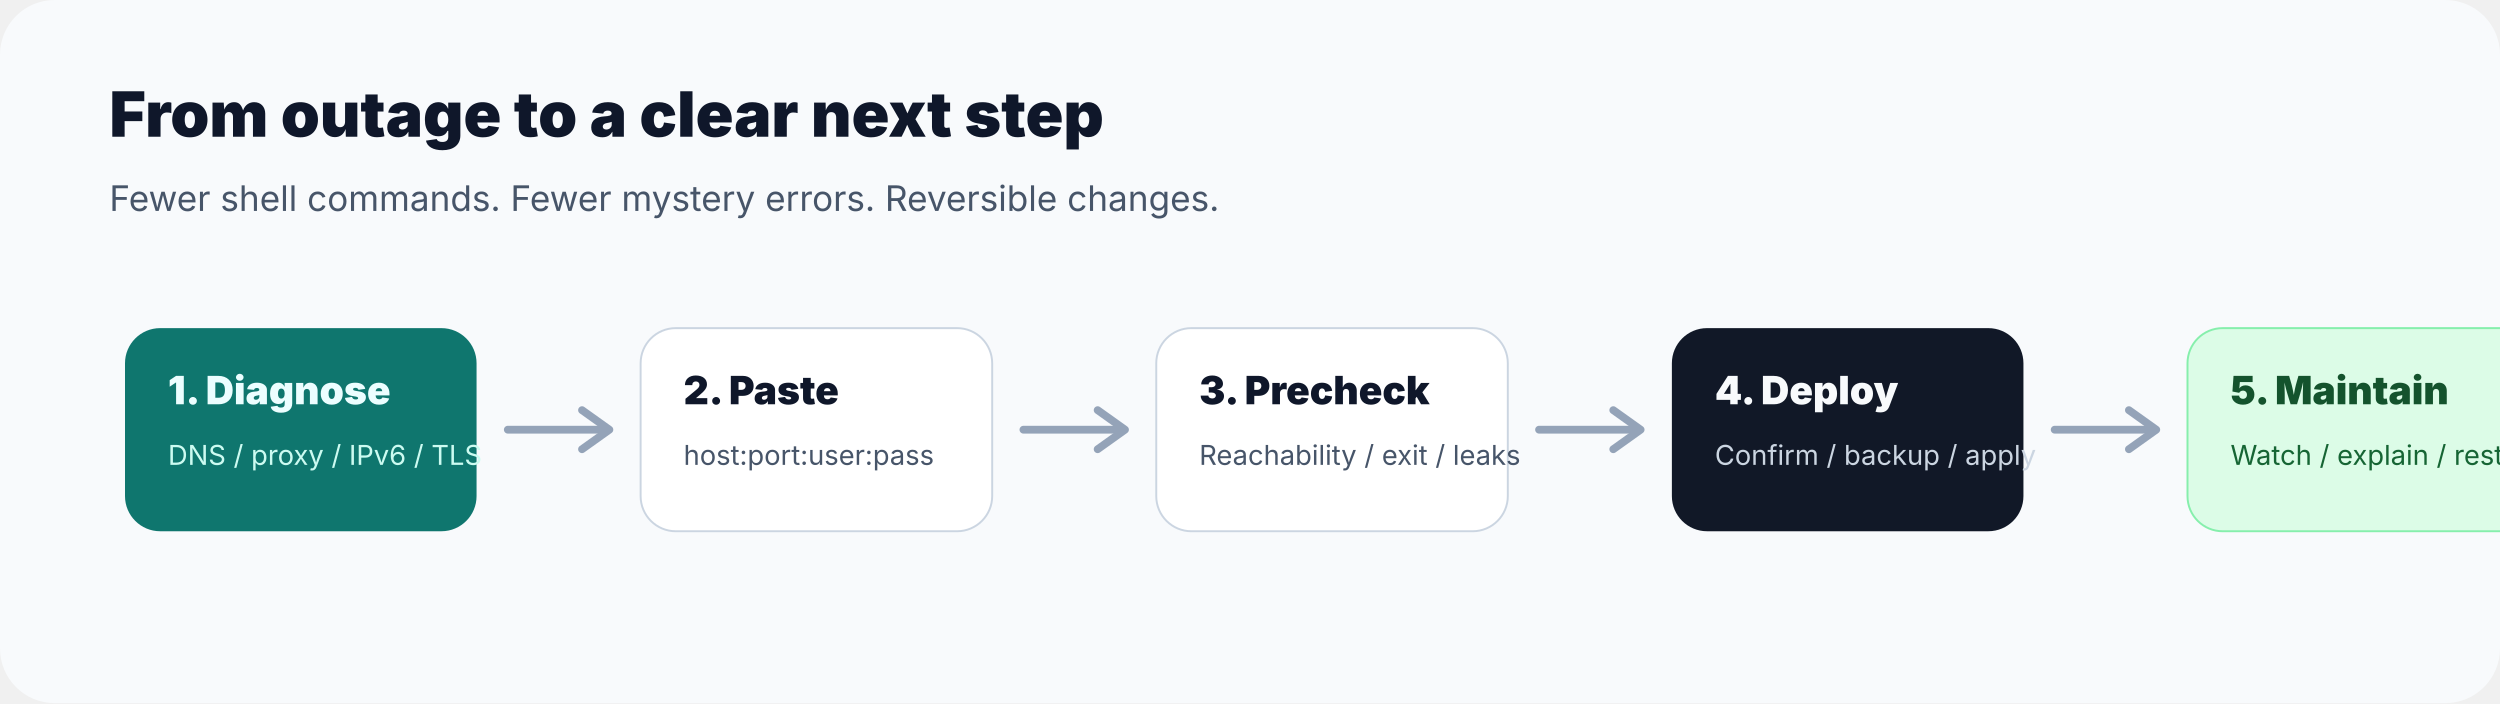
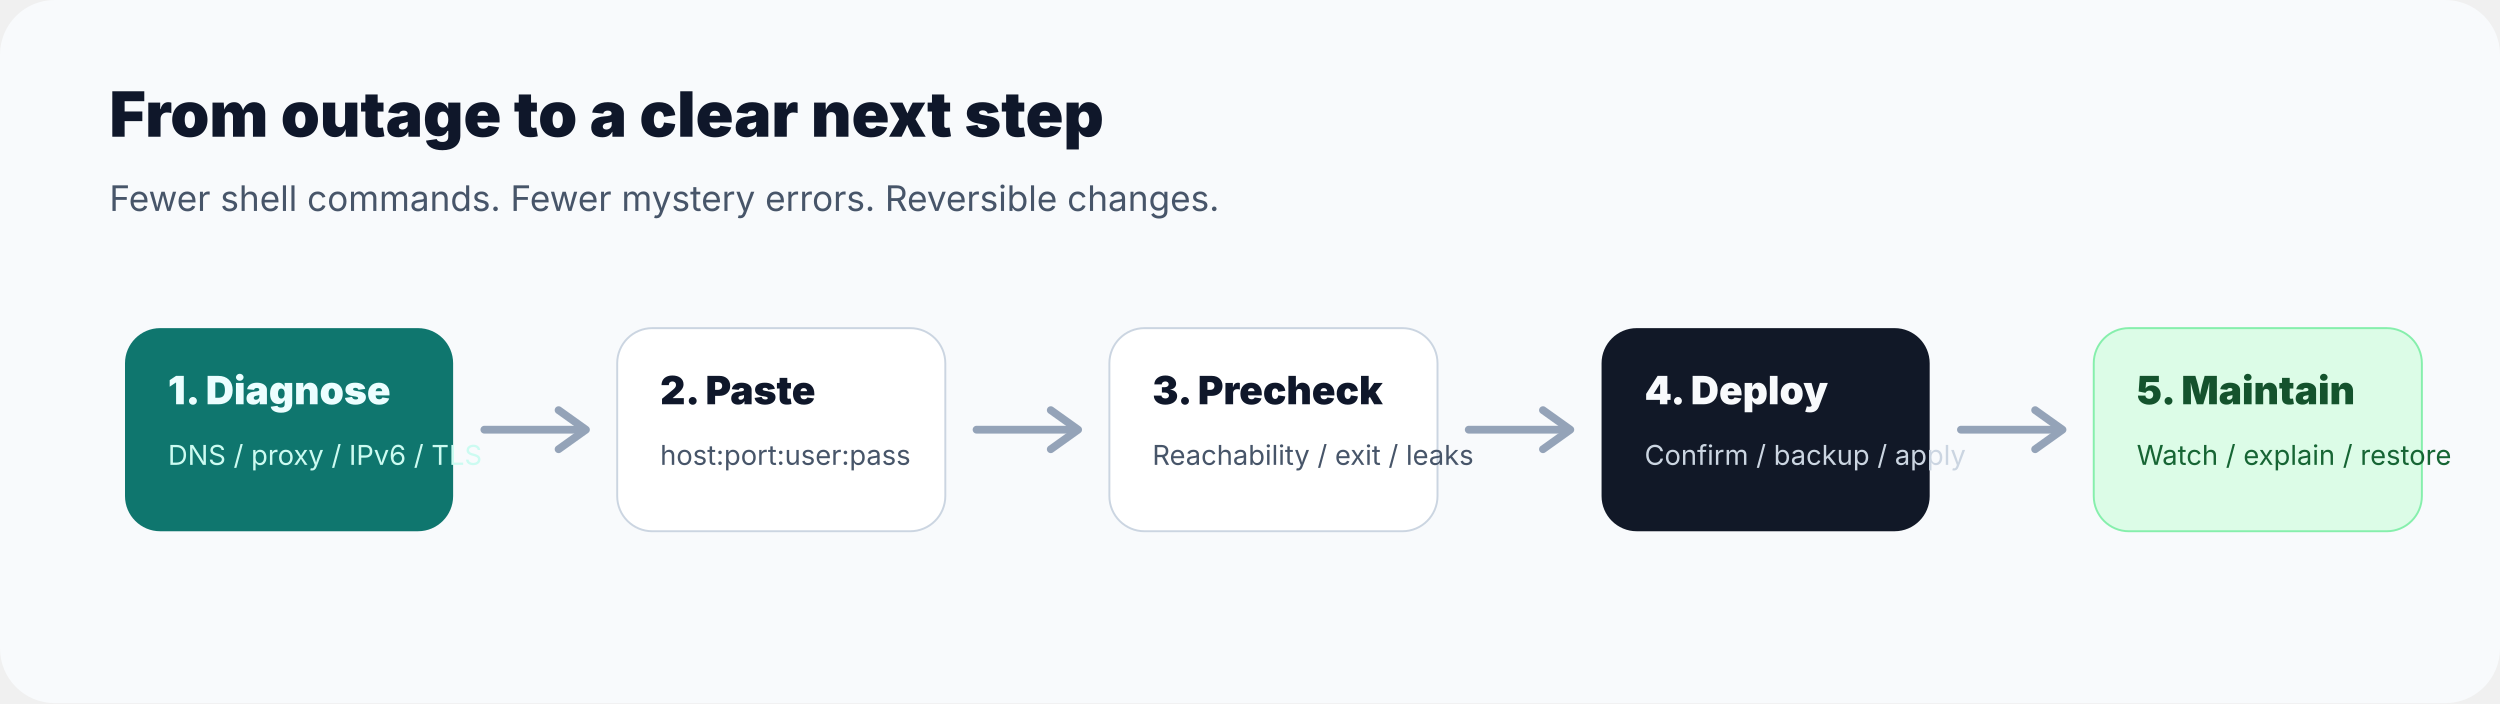
<svg xmlns="http://www.w3.org/2000/svg" width="1280" height="360" viewBox="0 0 1280 360" role="img" aria-labelledby="title desc">
  <rect width="1280" height="360" rx="28" fill="#f8fafc" />
  <g font-family="-apple-system,BlinkMacSystemFont,Segoe UI,sans-serif">
    <text x="56" y="70" fill="#0f172a" font-size="32" font-weight="850">From outage to a clear next step</text>
    <text x="56" y="108" fill="#475569" font-size="18">Fewer shell commands. Fewer mystery errors. Reversible changes.</text>
  </g>
  <g transform="translate(64 168)" font-family="-apple-system,BlinkMacSystemFont,Segoe UI,sans-serif">
    <g>
-       <rect width="180" height="104" rx="18" fill="#0f766e" />
+       <rect width="168" height="104" rx="18" fill="#0f766e" />
      <text x="22" y="39" fill="#ecfeff" font-size="20" font-weight="850">1. Diagnose</text>
      <text x="22" y="70" fill="#ccfbf1" font-size="14">DNS / proxy / IPv6 / TLS</text>
    </g>
-     <path d="M196 52 H244" stroke="#94a3b8" stroke-width="4" stroke-linecap="round" />
-     <path d="M234 42 L248 52 L234 62" fill="none" stroke="#94a3b8" stroke-width="4" stroke-linecap="round" stroke-linejoin="round" />
-     <g transform="translate(264)">
-       <rect width="180" height="104" rx="18" fill="#ffffff" stroke="#cbd5e1" />
+     <path d="M184 52 H232" stroke="#94a3b8" stroke-width="4" stroke-linecap="round" />
+     <path d="M222 42 L236 52 L222 62" fill="none" stroke="#94a3b8" stroke-width="4" stroke-linecap="round" stroke-linejoin="round" />
+     <g transform="translate(252)">
+       <rect width="168" height="104" rx="18" fill="#ffffff" stroke="#cbd5e1" />
      <text x="22" y="39" fill="#0f172a" font-size="20" font-weight="850">2. Paste</text>
      <text x="22" y="70" fill="#475569" font-size="14">host:port:user:pass</text>
    </g>
-     <path d="M460 52 H508" stroke="#94a3b8" stroke-width="4" stroke-linecap="round" />
-     <path d="M498 42 L512 52 L498 62" fill="none" stroke="#94a3b8" stroke-width="4" stroke-linecap="round" stroke-linejoin="round" />
-     <g transform="translate(528)">
-       <rect width="180" height="104" rx="18" fill="#ffffff" stroke="#cbd5e1" />
+     <path d="M436 52 H484" stroke="#94a3b8" stroke-width="4" stroke-linecap="round" />
+     <path d="M474 42 L488 52 L474 62" fill="none" stroke="#94a3b8" stroke-width="4" stroke-linecap="round" stroke-linejoin="round" />
+     <g transform="translate(504)">
+       <rect width="168" height="104" rx="18" fill="#ffffff" stroke="#cbd5e1" />
      <text x="22" y="39" fill="#0f172a" font-size="20" font-weight="850">3. Precheck</text>
      <text x="22" y="70" fill="#475569" font-size="14">Reachability / exit / leaks</text>
    </g>
-     <path d="M724 52 H772" stroke="#94a3b8" stroke-width="4" stroke-linecap="round" />
-     <path d="M762 42 L776 52 L762 62" fill="none" stroke="#94a3b8" stroke-width="4" stroke-linecap="round" stroke-linejoin="round" />
-     <g transform="translate(792)">
-       <rect width="180" height="104" rx="18" fill="#111827" />
+     <path d="M688 52 H736" stroke="#94a3b8" stroke-width="4" stroke-linecap="round" />
+     <path d="M726 42 L740 52 L726 62" fill="none" stroke="#94a3b8" stroke-width="4" stroke-linecap="round" stroke-linejoin="round" />
+     <g transform="translate(756)">
+       <rect width="168" height="104" rx="18" fill="#111827" />
      <text x="22" y="39" fill="#f8fafc" font-size="20" font-weight="850">4. Deploy</text>
      <text x="22" y="70" fill="#cbd5e1" font-size="14">Confirm / backup / apply</text>
    </g>
-     <path d="M988 52 H1036" stroke="#94a3b8" stroke-width="4" stroke-linecap="round" />
-     <path d="M1026 42 L1040 52 L1026 62" fill="none" stroke="#94a3b8" stroke-width="4" stroke-linecap="round" stroke-linejoin="round" />
-     <g transform="translate(1056)">
-       <rect width="180" height="104" rx="18" fill="#dcfce7" stroke="#86efac" />
+     <path d="M940 52 H988" stroke="#94a3b8" stroke-width="4" stroke-linecap="round" />
+     <path d="M978 42 L992 52 L978 62" fill="none" stroke="#94a3b8" stroke-width="4" stroke-linecap="round" stroke-linejoin="round" />
+     <g transform="translate(1008)">
+       <rect width="168" height="104" rx="18" fill="#dcfce7" stroke="#86efac" />
      <text x="22" y="39" fill="#14532d" font-size="20" font-weight="850">5. Maintain</text>
      <text x="22" y="70" fill="#166534" font-size="14">Watch / explain / restore</text>
    </g>
  </g>
</svg>
